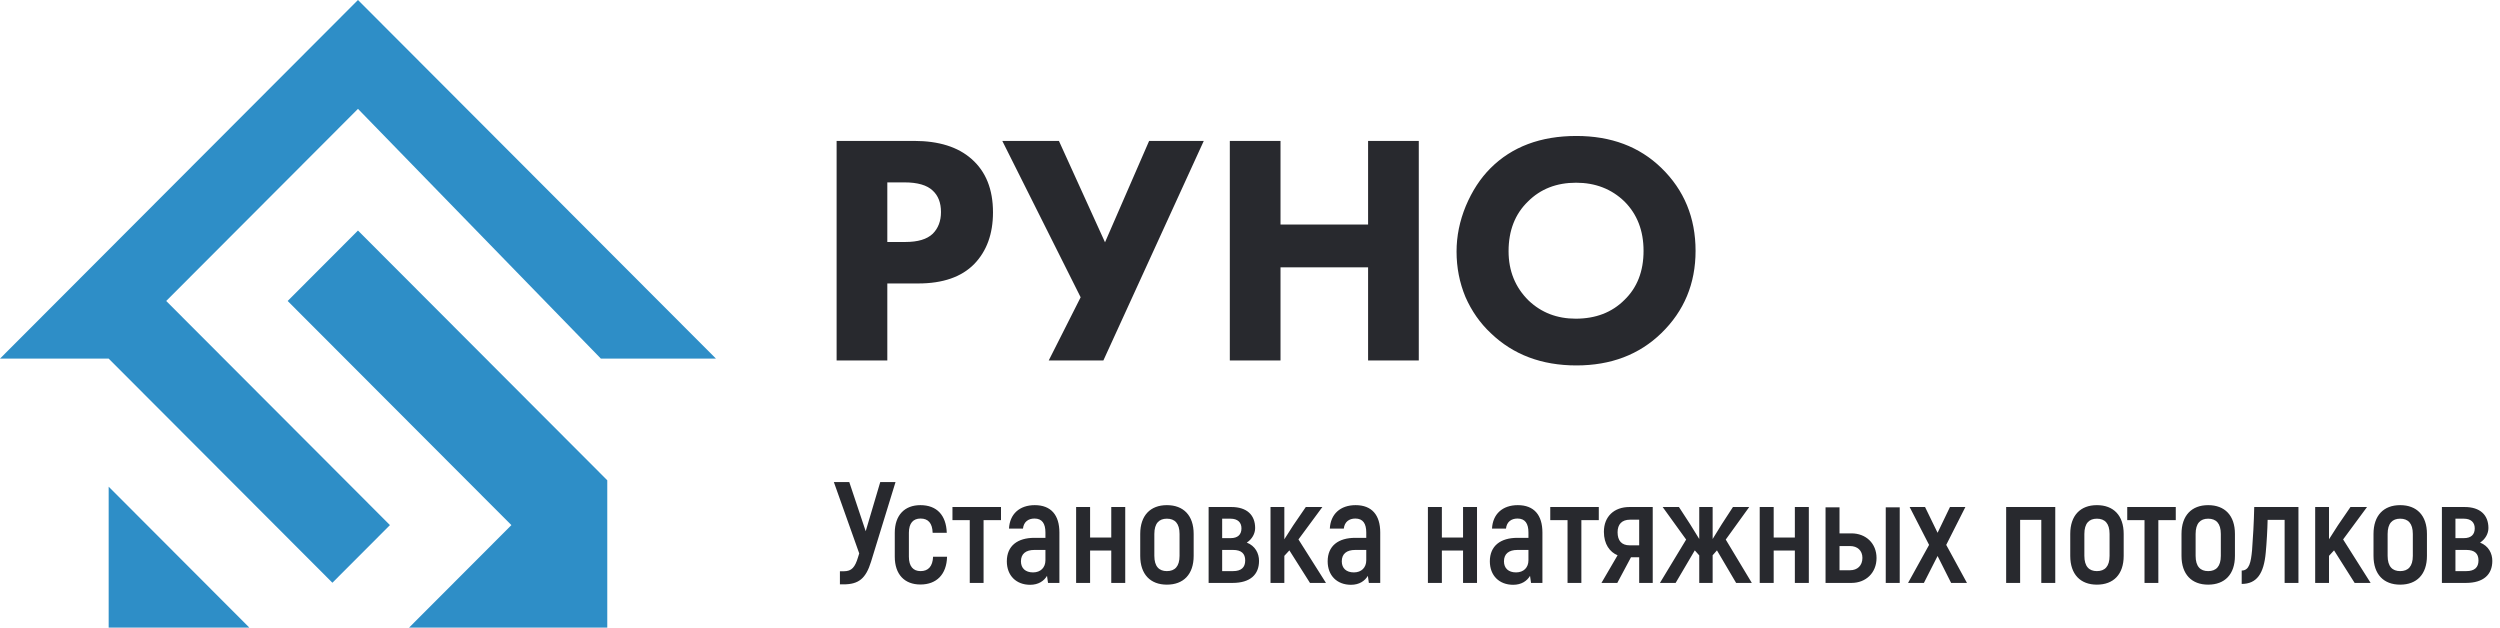
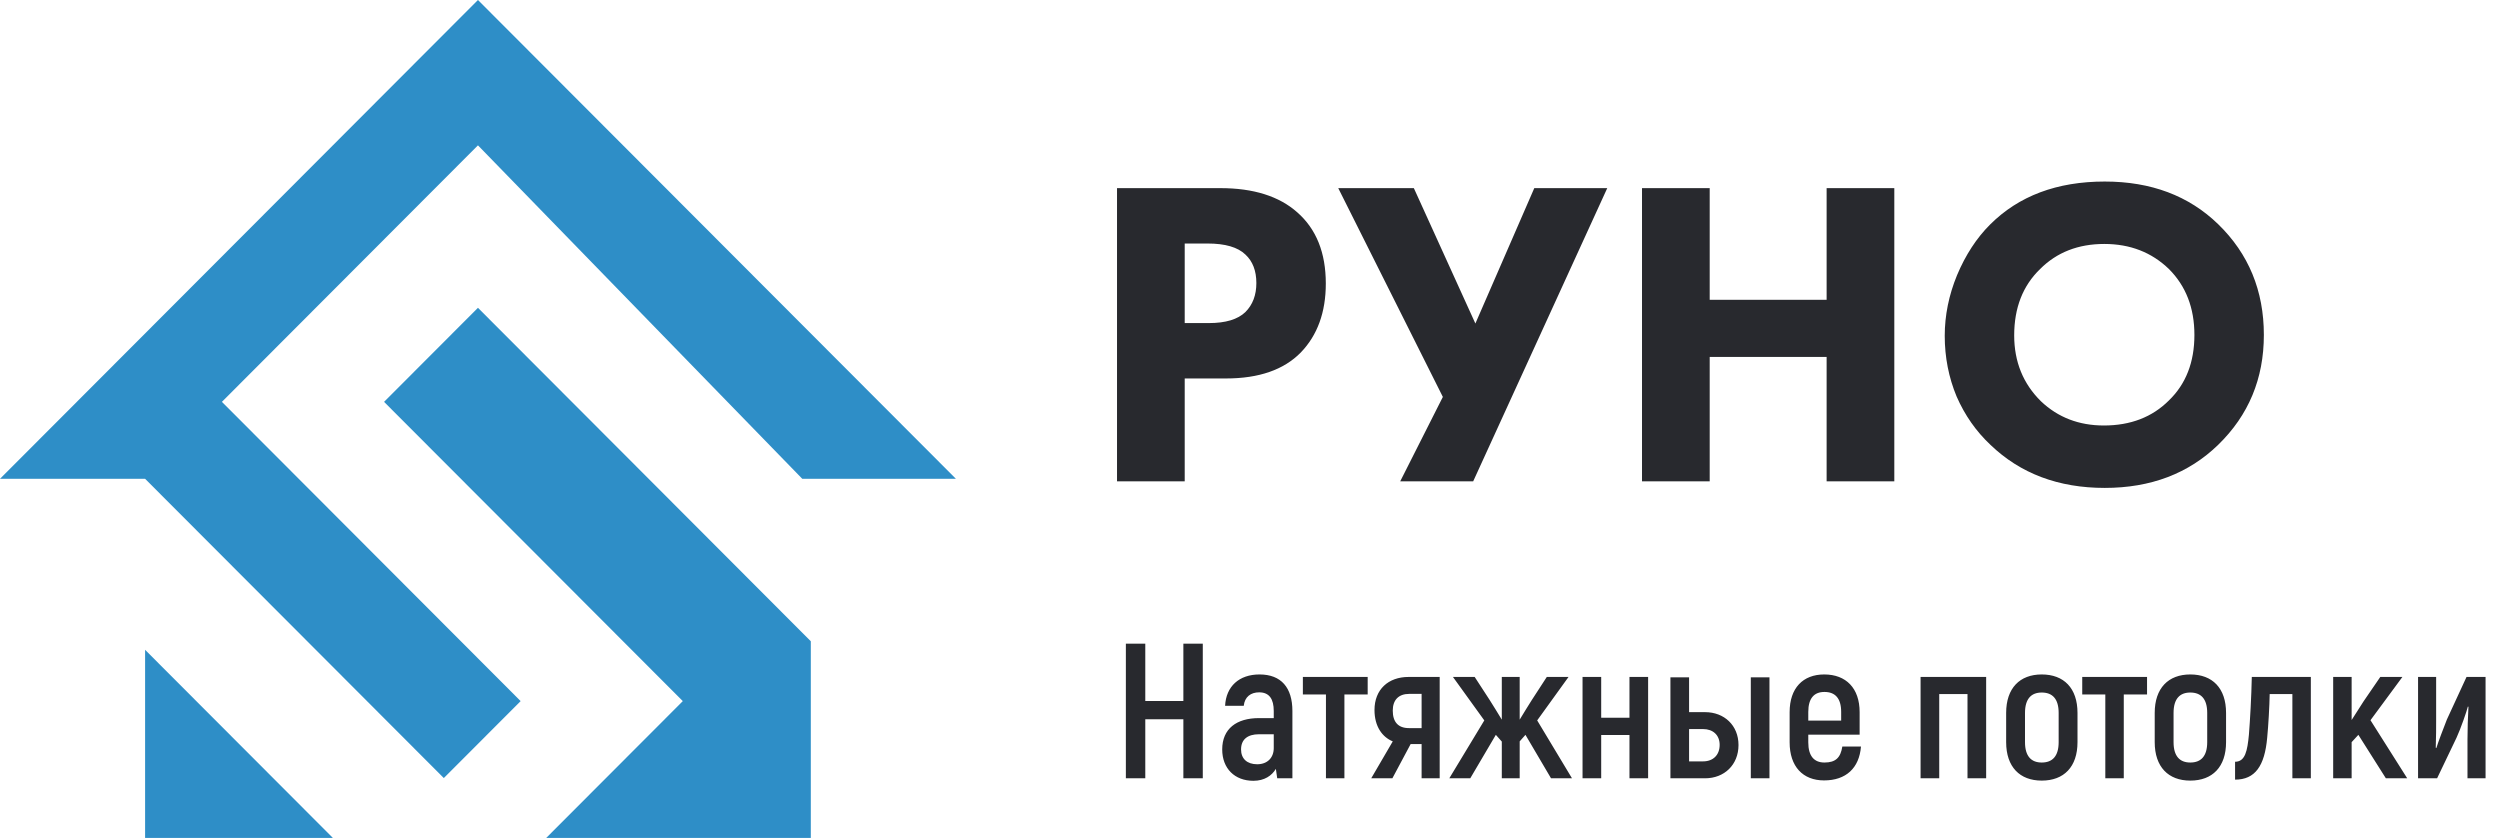
- <svg xmlns="http://www.w3.org/2000/svg" width="243" height="61" viewBox="0 0 243 61" fill="none">
+ <svg xmlns="http://www.w3.org/2000/svg" width="182" height="61" viewBox="0 0 182 61" fill="none">
  <path d="M0 34.857L34.795 -0L69.59 34.857H58.406L34.795 10.581L16.155 29.255L37.902 51.041L32.309 56.643L10.563 34.857H0Z" fill="#2E8EC7" />
-   <path d="M34.795 22.408L27.96 29.255L49.707 51.041L39.765 61H59.027V46.684L34.795 22.408Z" fill="#2E8EC7" />
-   <path d="M10.562 61V47.306L24.232 61H10.562Z" fill="#2E8EC7" />
-   <path d="M81.319 13.696H88.839C91.25 13.696 93.116 14.283 94.439 15.456C95.826 16.672 96.519 18.4 96.519 20.64C96.519 22.731 95.911 24.405 94.695 25.664C93.458 26.923 91.644 27.552 89.255 27.552H86.247V35.04H81.319V13.696ZM86.247 17.728V23.52H88.007C89.223 23.52 90.108 23.253 90.663 22.72C91.196 22.187 91.463 21.483 91.463 20.608C91.463 19.712 91.196 19.019 90.663 18.528C90.108 17.995 89.191 17.728 87.911 17.728H86.247ZM97.423 13.696H102.927L107.407 23.552L111.695 13.696H117.007L107.247 35.04H101.935L105.039 28.896L97.423 13.696ZM124.466 13.696V21.824H132.978V13.696H137.906V35.04H132.978V25.984H124.466V35.04H119.538V13.696H124.466ZM153.225 13.216C156.596 13.216 159.348 14.251 161.481 16.32C163.7 18.475 164.809 21.163 164.809 24.384C164.809 27.563 163.7 30.229 161.481 32.384C159.326 34.475 156.574 35.52 153.225 35.52C149.854 35.52 147.081 34.475 144.905 32.384C143.86 31.403 143.038 30.229 142.441 28.864C141.865 27.477 141.577 26.005 141.577 24.448C141.577 22.955 141.876 21.483 142.473 20.032C143.092 18.56 143.892 17.333 144.873 16.352C146.964 14.261 149.748 13.216 153.225 13.216ZM153.193 17.76C151.294 17.76 149.737 18.368 148.521 19.584C147.262 20.8 146.633 22.411 146.633 24.416C146.633 26.336 147.284 27.936 148.585 29.216C149.822 30.389 151.348 30.976 153.161 30.976C155.102 30.976 156.681 30.368 157.897 29.152C159.134 27.957 159.753 26.368 159.753 24.384C159.753 22.421 159.134 20.821 157.897 19.584C156.638 18.368 155.07 17.76 153.193 17.76Z" fill="#28292E" />
-   <path d="M85.56 46.86H87.044L84.664 54.602C84.16 56.226 83.474 56.8 81.99 56.8H81.64V55.526H82.032C82.788 55.526 83.11 55.134 83.404 54.154L83.516 53.79L81.052 46.86H82.55L84.146 51.634L85.56 46.86ZM89.464 56.814C87.924 56.814 86.972 55.834 86.972 54.112V51.788C86.972 50.08 87.924 49.1 89.464 49.1C91.06 49.1 91.97 50.08 92.026 51.788H90.654C90.626 50.85 90.22 50.402 89.478 50.402C88.764 50.402 88.344 50.85 88.344 51.788V54.112C88.344 55.05 88.764 55.512 89.478 55.512C90.234 55.512 90.654 55.05 90.696 54.112H92.054C92.012 55.834 91.032 56.814 89.464 56.814ZM97.297 49.282V50.556H95.603V56.66H94.26V50.556H92.579V49.282H97.297ZM100.58 49.1C102.162 49.1 102.974 50.066 102.974 51.76V56.66H101.868L101.77 55.974C101.476 56.464 100.944 56.842 100.132 56.842C98.774 56.842 97.864 55.946 97.864 54.56C97.864 53.048 98.914 52.278 100.538 52.278H101.616V51.76C101.616 50.892 101.294 50.402 100.552 50.402C99.95 50.402 99.502 50.724 99.432 51.382H98.074C98.144 49.968 99.096 49.1 100.58 49.1ZM101.616 54.462V53.454H100.538C99.712 53.454 99.236 53.832 99.236 54.56C99.236 55.232 99.67 55.638 100.412 55.638C101.154 55.638 101.616 55.162 101.616 54.462ZM108.015 49.282H109.373V56.66H108.015V53.51H105.957V56.66H104.599V49.282H105.957V52.25H108.015V49.282ZM113.42 56.828C111.824 56.828 110.83 55.834 110.83 54.028V51.9C110.83 50.094 111.824 49.1 113.42 49.1C115.03 49.1 116.024 50.094 116.024 51.9V54.028C116.024 55.834 115.03 56.828 113.42 56.828ZM113.42 55.512C114.19 55.512 114.652 55.064 114.652 54.028V51.9C114.652 50.864 114.19 50.416 113.42 50.416C112.664 50.416 112.202 50.864 112.202 51.9V54.028C112.202 55.064 112.664 55.512 113.42 55.512ZM121.188 52.74C122.014 53.062 122.378 53.79 122.378 54.518C122.378 55.848 121.524 56.66 119.802 56.66H117.478V49.282H119.69C121.188 49.282 122 50.052 122 51.326C122 51.858 121.706 52.404 121.188 52.74ZM118.794 50.416V52.306H119.62C120.306 52.306 120.67 51.97 120.67 51.354C120.67 50.78 120.306 50.416 119.606 50.416H118.794ZM119.858 55.512C120.656 55.512 121.034 55.148 121.034 54.476C121.034 53.804 120.656 53.454 119.858 53.454H118.794V55.512H119.858ZM127.33 56.66L125.328 53.496L124.838 54.028V56.66H123.494V49.282H124.838V52.418L125.706 51.06L126.924 49.282H128.534L126.21 52.432L128.884 56.66H127.33ZM131.765 49.1C133.347 49.1 134.159 50.066 134.159 51.76V56.66H133.053L132.955 55.974C132.661 56.464 132.129 56.842 131.317 56.842C129.959 56.842 129.049 55.946 129.049 54.56C129.049 53.048 130.099 52.278 131.723 52.278H132.801V51.76C132.801 50.892 132.479 50.402 131.737 50.402C131.135 50.402 130.687 50.724 130.617 51.382H129.259C129.329 49.968 130.281 49.1 131.765 49.1ZM132.801 54.462V53.454H131.723C130.897 53.454 130.421 53.832 130.421 54.56C130.421 55.232 130.855 55.638 131.597 55.638C132.339 55.638 132.801 55.162 132.801 54.462ZM142.208 49.282H143.566V56.66H142.208V53.51H140.15V56.66H138.792V49.282H140.15V52.25H142.208V49.282ZM147.529 49.1C149.111 49.1 149.923 50.066 149.923 51.76V56.66H148.817L148.719 55.974C148.425 56.464 147.893 56.842 147.081 56.842C145.723 56.842 144.813 55.946 144.813 54.56C144.813 53.048 145.863 52.278 147.487 52.278H148.565V51.76C148.565 50.892 148.243 50.402 147.501 50.402C146.899 50.402 146.451 50.724 146.381 51.382H145.023C145.093 49.968 146.045 49.1 147.529 49.1ZM148.565 54.462V53.454H147.487C146.661 53.454 146.185 53.832 146.185 54.56C146.185 55.232 146.619 55.638 147.361 55.638C148.103 55.638 148.565 55.162 148.565 54.462ZM155.403 49.282V50.556H153.709V56.66H152.365V50.556H150.685V49.282H155.403ZM158.377 49.282H160.645V56.66H159.329V54.168H158.531L157.201 56.66H155.661L157.229 53.972C156.473 53.664 155.899 52.894 155.899 51.69C155.899 50.192 156.907 49.282 158.377 49.282ZM159.329 53.006V50.514H158.433C157.649 50.514 157.229 50.962 157.229 51.732C157.229 52.558 157.621 53.006 158.405 53.006H159.329ZM168.751 56.66L166.889 53.496L166.469 53.972V56.66H165.167V53.986L164.733 53.496L162.871 56.66H161.345L163.893 52.446L161.611 49.282H163.193L164.285 50.962C164.565 51.41 164.873 51.9 165.167 52.39V49.282H166.469V52.39C166.763 51.9 167.071 51.41 167.351 50.962L168.443 49.282H170.025L167.743 52.446L170.277 56.66H168.751ZM174.46 49.282H175.818V56.66H174.46V53.51H172.402V56.66H171.044V49.282H172.402V52.25H174.46V49.282ZM179.963 51.844C181.363 51.844 182.399 52.81 182.399 54.238C182.399 55.68 181.363 56.66 179.963 56.66H177.443V49.31H178.801V51.844H179.963ZM183.295 49.31H184.653V56.66H183.295V49.31ZM179.823 55.428C180.537 55.428 181.027 54.98 181.027 54.224C181.027 53.51 180.537 53.076 179.823 53.076H178.801V55.428H179.823ZM191.189 56.66H189.649L188.333 54.042L187.003 56.66H185.463L187.507 52.964L185.617 49.282H187.115L188.333 51.788L189.537 49.282H191.035L189.173 52.964L191.189 56.66ZM199.772 49.282V56.66H198.414V50.528H196.356V56.66H194.998V49.282H199.772ZM203.818 56.828C202.222 56.828 201.228 55.834 201.228 54.028V51.9C201.228 50.094 202.222 49.1 203.818 49.1C205.428 49.1 206.422 50.094 206.422 51.9V54.028C206.422 55.834 205.428 56.828 203.818 56.828ZM203.818 55.512C204.588 55.512 205.05 55.064 205.05 54.028V51.9C205.05 50.864 204.588 50.416 203.818 50.416C203.062 50.416 202.6 50.864 202.6 51.9V54.028C202.6 55.064 203.062 55.512 203.818 55.512ZM211.485 49.282V50.556H209.791V56.66H208.447V50.556H206.767V49.282H211.485ZM214.632 56.828C213.036 56.828 212.042 55.834 212.042 54.028V51.9C212.042 50.094 213.036 49.1 214.632 49.1C216.242 49.1 217.236 50.094 217.236 51.9V54.028C217.236 55.834 216.242 56.828 214.632 56.828ZM214.632 55.512C215.402 55.512 215.864 55.064 215.864 54.028V51.9C215.864 50.864 215.402 50.416 214.632 50.416C213.876 50.416 213.414 50.864 213.414 51.9V54.028C213.414 55.064 213.876 55.512 214.632 55.512ZM217.893 56.758V55.456C218.635 55.456 218.789 54.658 218.901 53.482C218.985 52.418 219.083 50.71 219.111 49.282H223.409V56.66H222.065V50.528H220.413C220.399 51.396 220.315 52.852 220.231 53.706C220.049 55.764 219.349 56.758 217.893 56.758ZM228.871 56.66L226.869 53.496L226.379 54.028V56.66H225.035V49.282H226.379V52.418L227.247 51.06L228.465 49.282H230.075L227.751 52.432L230.425 56.66H228.871ZM233.295 56.828C231.699 56.828 230.705 55.834 230.705 54.028V51.9C230.705 50.094 231.699 49.1 233.295 49.1C234.905 49.1 235.899 50.094 235.899 51.9V54.028C235.899 55.834 234.905 56.828 233.295 56.828ZM233.295 55.512C234.065 55.512 234.527 55.064 234.527 54.028V51.9C234.527 50.864 234.065 50.416 233.295 50.416C232.539 50.416 232.077 50.864 232.077 51.9V54.028C232.077 55.064 232.539 55.512 233.295 55.512ZM241.063 52.74C241.889 53.062 242.253 53.79 242.253 54.518C242.253 55.848 241.399 56.66 239.677 56.66H237.353V49.282H239.565C241.063 49.282 241.875 50.052 241.875 51.326C241.875 51.858 241.581 52.404 241.063 52.74ZM238.669 50.416V52.306H239.495C240.181 52.306 240.545 51.97 240.545 51.354C240.545 50.78 240.181 50.416 239.481 50.416H238.669ZM239.733 55.512C240.531 55.512 240.909 55.148 240.909 54.476C240.909 53.804 240.531 53.454 239.733 53.454H238.669V55.512H239.733Z" fill="#28292E" />
+   <path d="M34.795 22.408L27.96 29.255L49.707 51.041L39.766 61H59.027V46.684L34.795 22.408Z" fill="#2E8EC7" />
+   <path d="M10.563 61V47.306L24.232 61H10.563Z" fill="#2E8EC7" />
+   <path d="M81.319 13.696H88.839C91.25 13.696 93.116 14.283 94.439 15.456C95.826 16.672 96.519 18.4 96.519 20.64C96.519 22.731 95.911 24.405 94.695 25.664C93.458 26.923 91.644 27.552 89.255 27.552H86.247V35.04H81.319V13.696ZM86.247 17.728V23.52H88.007C89.223 23.52 90.108 23.253 90.663 22.72C91.196 22.187 91.463 21.483 91.463 20.608C91.463 19.712 91.196 19.019 90.663 18.528C90.108 17.995 89.191 17.728 87.911 17.728H86.247ZM97.424 13.696H102.928L107.408 23.552L111.696 13.696H117.008L107.248 35.04H101.936L105.04 28.896L97.424 13.696ZM124.466 13.696V21.824H132.978V13.696H137.906V35.04H132.978V25.984H124.466V35.04H119.538V13.696H124.466ZM153.225 13.216C156.596 13.216 159.348 14.251 161.481 16.32C163.7 18.475 164.809 21.163 164.809 24.384C164.809 27.563 163.7 30.229 161.481 32.384C159.326 34.475 156.574 35.52 153.225 35.52C149.854 35.52 147.081 34.475 144.905 32.384C143.86 31.403 143.038 30.229 142.441 28.864C141.865 27.477 141.577 26.005 141.577 24.448C141.577 22.955 141.876 21.483 142.473 20.032C143.092 18.56 143.892 17.333 144.873 16.352C146.964 14.261 149.748 13.216 153.225 13.216ZM153.193 17.76C151.294 17.76 149.737 18.368 148.521 19.584C147.262 20.8 146.633 22.411 146.633 24.416C146.633 26.336 147.284 27.936 148.585 29.216C149.822 30.389 151.348 30.976 153.161 30.976C155.102 30.976 156.681 30.368 157.897 29.152C159.134 27.957 159.753 26.368 159.753 24.384C159.753 22.421 159.134 20.821 157.897 19.584C156.638 18.368 155.07 17.76 153.193 17.76Z" fill="#28292E" />
+   <path d="M86.149 46.86H87.563V56.66H86.149V52.362H83.377V56.66H81.963V46.86H83.377V51.032H86.149V46.86ZM91.693 49.1C93.275 49.1 94.087 50.066 94.087 51.76V56.66H92.981L92.883 55.974C92.589 56.464 92.057 56.842 91.245 56.842C89.887 56.842 88.977 55.946 88.977 54.56C88.977 53.048 90.027 52.278 91.651 52.278H92.729V51.76C92.729 50.892 92.407 50.402 91.665 50.402C91.063 50.402 90.615 50.724 90.545 51.382H89.187C89.257 49.968 90.209 49.1 91.693 49.1ZM92.729 54.462V53.454H91.651C90.825 53.454 90.349 53.832 90.349 54.56C90.349 55.232 90.783 55.638 91.525 55.638C92.267 55.638 92.729 55.162 92.729 54.462ZM99.567 49.282V50.556H97.873V56.66H96.529V50.556H94.849V49.282H99.567ZM102.541 49.282H104.809V56.66H103.493V54.168H102.695L101.365 56.66H99.825L101.393 53.972C100.637 53.664 100.063 52.894 100.063 51.69C100.063 50.192 101.071 49.282 102.541 49.282ZM103.493 53.006V50.514H102.597C101.813 50.514 101.393 50.962 101.393 51.732C101.393 52.558 101.785 53.006 102.569 53.006H103.493ZM112.915 56.66L111.053 53.496L110.633 53.972V56.66H109.331V53.986L108.897 53.496L107.035 56.66H105.509L108.057 52.446L105.775 49.282H107.357L108.449 50.962C108.729 51.41 109.037 51.9 109.331 52.39V49.282H110.633V52.39C110.927 51.9 111.235 51.41 111.515 50.962L112.607 49.282H114.189L111.907 52.446L114.441 56.66H112.915ZM118.625 49.282H119.983V56.66H118.625V53.51H116.567V56.66H115.209V49.282H116.567V52.25H118.625V49.282ZM124.127 51.844C125.527 51.844 126.563 52.81 126.563 54.238C126.563 55.68 125.527 56.66 124.127 56.66H121.607V49.31H122.965V51.844H124.127ZM127.459 49.31H128.817V56.66H127.459V49.31ZM123.987 55.428C124.701 55.428 125.191 54.98 125.191 54.224C125.191 53.51 124.701 53.076 123.987 53.076H122.965V55.428H123.987ZM134.121 54.35H135.479C135.353 55.918 134.387 56.814 132.791 56.814C131.251 56.814 130.285 55.806 130.285 54.042V51.844C130.285 50.094 131.251 49.1 132.805 49.1C134.387 49.1 135.381 50.094 135.381 51.844V53.482H131.643V54.042C131.643 55.05 132.077 55.512 132.819 55.512C133.645 55.512 133.995 55.148 134.121 54.35ZM132.819 50.374C132.077 50.374 131.643 50.822 131.643 51.83V52.46H134.037V51.83C134.037 50.822 133.589 50.374 132.819 50.374ZM144.592 49.282V56.66H143.234V50.528H141.176V56.66H139.818V49.282H144.592ZM148.638 56.828C147.042 56.828 146.048 55.834 146.048 54.028V51.9C146.048 50.094 147.042 49.1 148.638 49.1C150.248 49.1 151.242 50.094 151.242 51.9V54.028C151.242 55.834 150.248 56.828 148.638 56.828ZM148.638 55.512C149.408 55.512 149.87 55.064 149.87 54.028V51.9C149.87 50.864 149.408 50.416 148.638 50.416C147.882 50.416 147.42 50.864 147.42 51.9V54.028C147.42 55.064 147.882 55.512 148.638 55.512ZM156.305 49.282V50.556H154.611V56.66H153.267V50.556H151.587V49.282H156.305ZM159.453 56.828C157.857 56.828 156.863 55.834 156.863 54.028V51.9C156.863 50.094 157.857 49.1 159.453 49.1C161.063 49.1 162.057 50.094 162.057 51.9V54.028C162.057 55.834 161.063 56.828 159.453 56.828ZM159.453 55.512C160.223 55.512 160.685 55.064 160.685 54.028V51.9C160.685 50.864 160.223 50.416 159.453 50.416C158.697 50.416 158.235 50.864 158.235 51.9V54.028C158.235 55.064 158.697 55.512 159.453 55.512ZM162.713 56.758V55.456C163.455 55.456 163.609 54.658 163.721 53.482C163.805 52.418 163.903 50.71 163.931 49.282H168.229V56.66H166.885V50.528H165.233C165.219 51.396 165.135 52.852 165.051 53.706C164.869 55.764 164.169 56.758 162.713 56.758ZM173.691 56.66L171.689 53.496L171.199 54.028V56.66H169.855V49.282H171.199V52.418L172.067 51.06L173.285 49.282H174.895L172.571 52.432L175.245 56.66H173.691ZM176.035 56.66V49.282H177.351V52.39C177.351 52.978 177.351 53.636 177.323 54.434L177.365 54.462C177.477 54.084 177.897 52.978 178.135 52.376L179.563 49.282H180.949V56.66H179.633V53.832C179.633 53.118 179.661 52.194 179.703 51.452L179.661 51.438C179.591 51.746 179.129 53.076 178.835 53.706L177.421 56.66H176.035Z" fill="#28292E" />
</svg>
